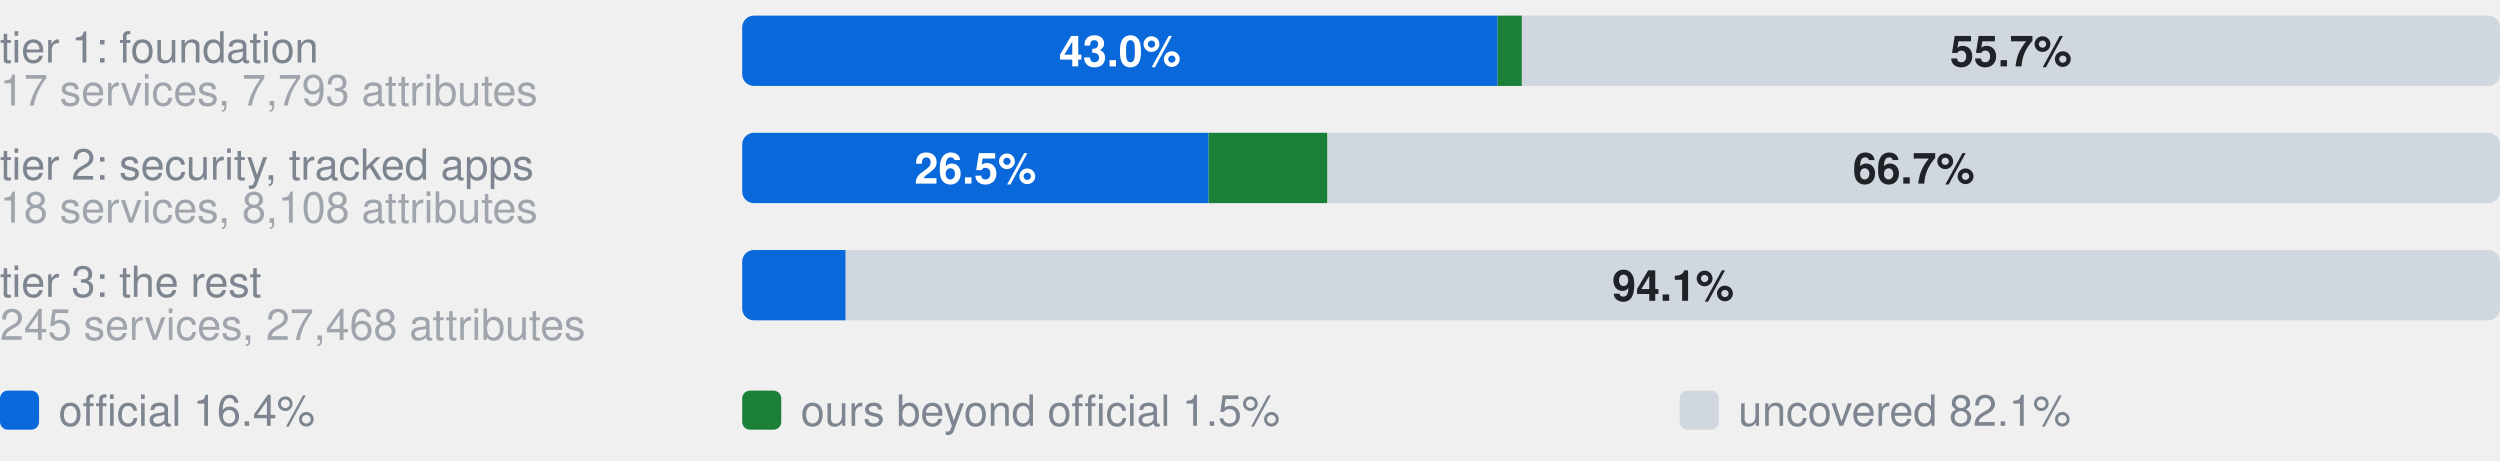
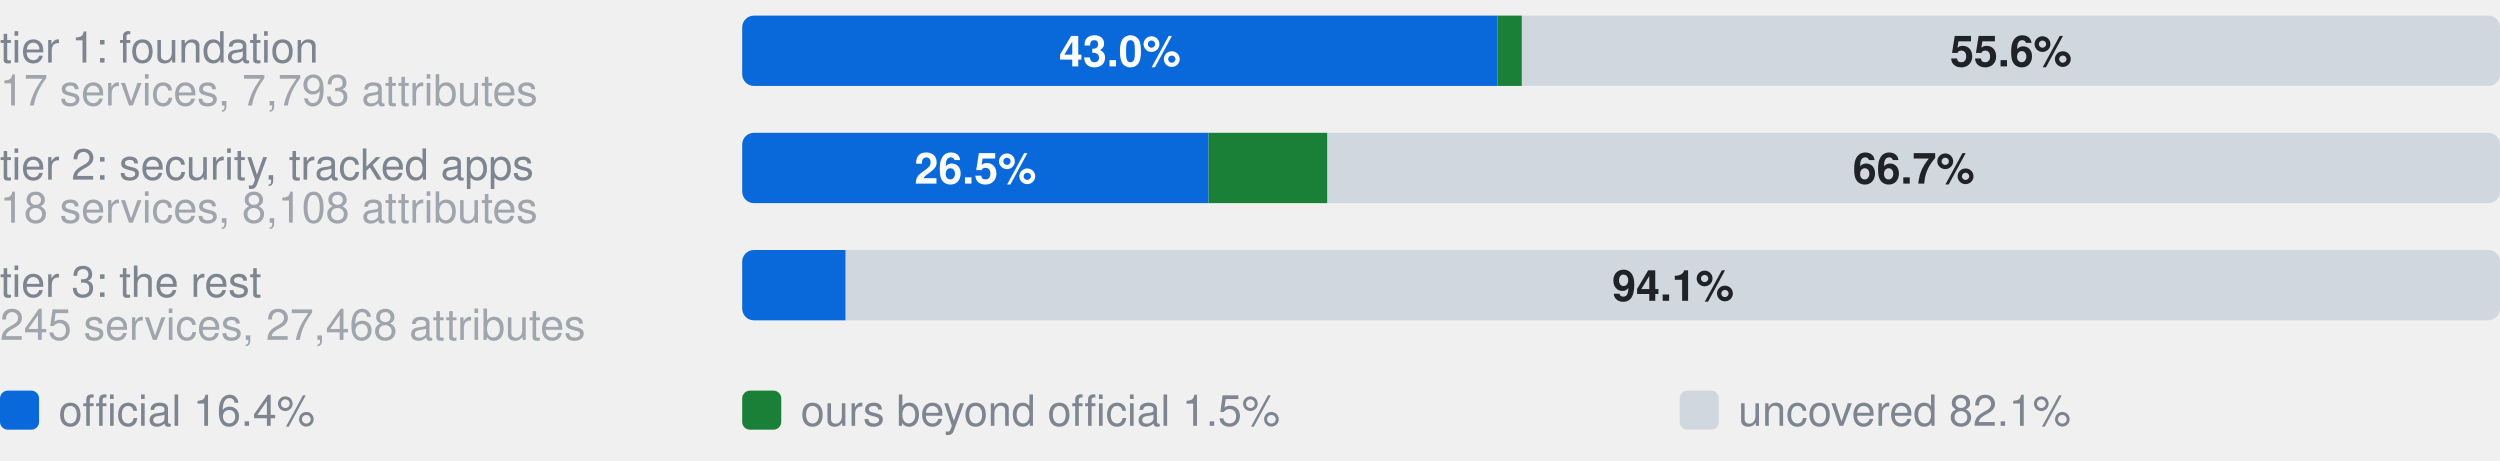
- <svg xmlns="http://www.w3.org/2000/svg" width="640" height="118" viewBox="0 0 640 118" role="img" aria-label="Coverage by tier. tier 1: foundation, 17 services, 7,793 attributes: 43.0% official, 1.4% ours beyond official, 55.7% uncovered, of 7793 attributes; tier 2: security, tracked apps, 18 services, 8,108 attributes: 26.5% official, 6.8% ours beyond official, 66.7% uncovered, of 8108 attributes; tier 3: the rest, 245 services, 27,468 attributes: 5.9% official, 0.0% ours beyond official, 94.1% uncovered, of 27468 attributes">
+ <svg xmlns="http://www.w3.org/2000/svg" width="640" height="118" viewBox="0 0 640 118" role="img" aria-label="Coverage by tier. tier 1: foundation, 17 services, 7,793 attributes: 43.0% official, 1.4% ours beyond official, 55.6% uncovered, of 7793 attributes; tier 2: security, tracked apps, 18 services, 8,108 attributes: 26.5% official, 6.8% ours beyond official, 66.7% uncovered, of 8108 attributes; tier 3: the rest, 245 services, 27,468 attributes: 5.9% official, 0.0% ours beyond official, 94.1% uncovered, of 27468 attributes">
  <style>text{font-family:-apple-system,BlinkMacSystemFont,"Segoe UI",Helvetica,Arial,sans-serif}.s{font-size:11px;font-weight:600}.t{font-size:11px;fill:#7d8590}.h{font-size:12px;font-weight:600;fill:#7d8590}</style>
  <text x="0" y="16.0" class="t">tier 1: foundation</text>
  <text x="0" y="27.0" class="t" opacity="0.7">17 services, 7,793 attributes</text>
  <clipPath id="g0">
    <rect x="190.0" y="4.0" width="450.0" height="18.0" rx="3" />
  </clipPath>
  <g clip-path="url(#g0)">
    <rect x="190.0" y="4.0" width="193.4" height="18.0" fill="#0969da" />
    <rect x="383.4" y="4.0" width="6.2" height="18.0" fill="#1a7f37" />
    <rect x="389.6" y="4.0" width="250.4" height="18.0" fill="#d0d7de" />
  </g>
  <text x="286.7" y="17.0" text-anchor="middle" fill="#fff" class="s">43.0%</text>
-   <text x="514.8" y="17.0" text-anchor="middle" fill="#1f2328" class="s">55.7%</text>
+   <text x="514.8" y="17.0" text-anchor="middle" fill="#1f2328" class="s">55.6%</text>
  <text x="0" y="46.0" class="t">tier 2: security, tracked apps</text>
  <text x="0" y="57.0" class="t" opacity="0.7">18 services, 8,108 attributes</text>
  <clipPath id="g1">
    <rect x="190.0" y="34.0" width="450.0" height="18.0" rx="3" />
  </clipPath>
  <g clip-path="url(#g1)">
    <rect x="190.0" y="34.0" width="119.4" height="18.0" fill="#0969da" />
    <rect x="309.4" y="34.0" width="30.4" height="18.0" fill="#1a7f37" />
    <rect x="339.9" y="34.0" width="300.1" height="18.0" fill="#d0d7de" />
  </g>
  <text x="249.7" y="47.0" text-anchor="middle" fill="#fff" class="s">26.5%</text>
  <text x="489.9" y="47.0" text-anchor="middle" fill="#1f2328" class="s">66.7%</text>
  <text x="0" y="76.0" class="t">tier 3: the rest</text>
  <text x="0" y="87.0" class="t" opacity="0.7">245 services, 27,468 attributes</text>
  <clipPath id="g2">
    <rect x="190.0" y="64.0" width="450.0" height="18.0" rx="3" />
  </clipPath>
  <g clip-path="url(#g2)">
    <rect x="190.0" y="64.0" width="26.5" height="18.0" fill="#0969da" />
    <rect x="216.5" y="64.0" width="0.0" height="18.0" fill="#1a7f37" />
    <rect x="216.5" y="64.0" width="423.5" height="18.0" fill="#d0d7de" />
  </g>
  <text x="428.3" y="77.0" text-anchor="middle" fill="#1f2328" class="s">94.1%</text>
  <rect x="0" y="100" width="10" height="10" rx="2" fill="#0969da" />
  <text x="15" y="109" class="t">official 16.4%</text>
  <rect x="190" y="100" width="10" height="10" rx="2" fill="#1a7f37" />
  <text x="205" y="109" class="t">ours beyond official 1.5%</text>
  <rect x="430" y="100" width="10" height="10" rx="2" fill="#d0d7de" />
  <text x="445" y="109" class="t">uncovered 82.1%</text>
</svg>
